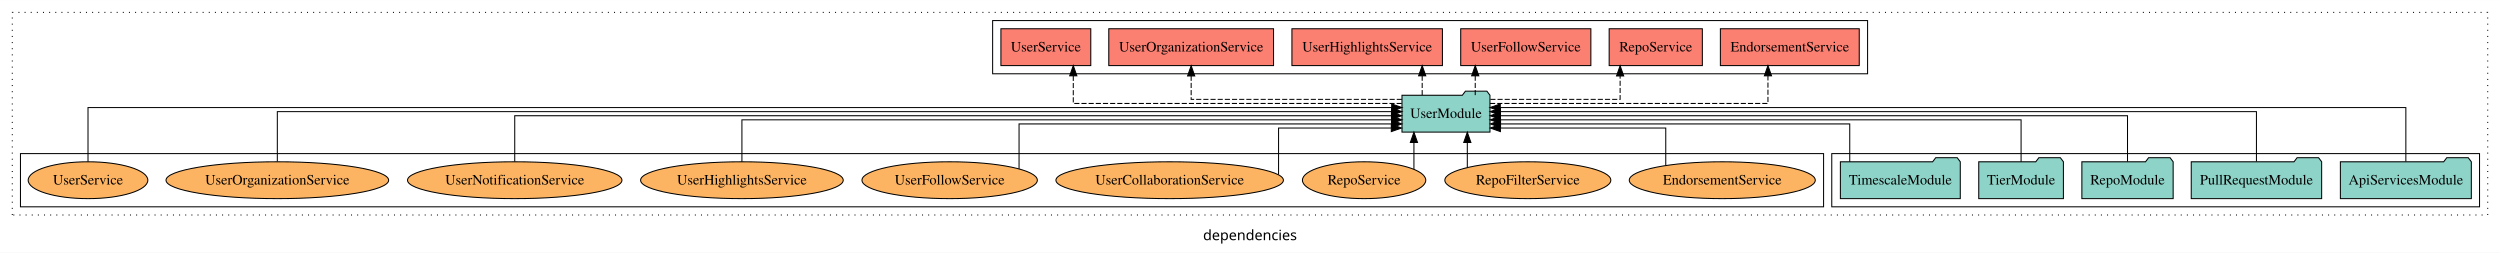
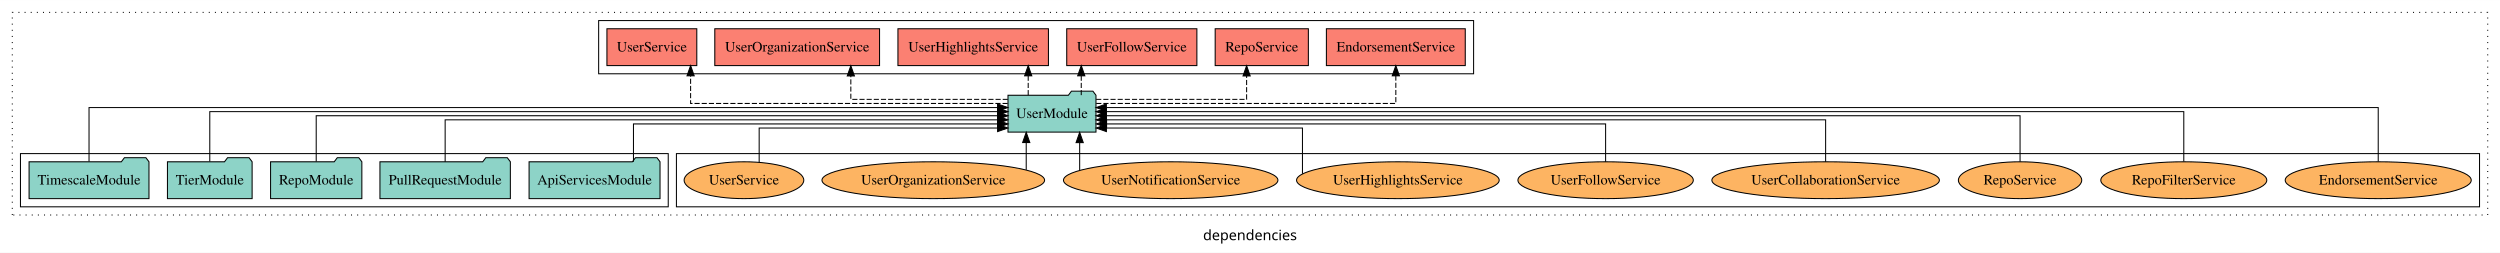
<svg xmlns="http://www.w3.org/2000/svg" width="2443pt" height="247pt" viewBox="0.00 0.00 2443.00 246.80">
  <g id="graph0" class="graph" transform="scale(1 1) rotate(0) translate(4 242.8)">
    <polygon fill="white" stroke="transparent" points="-4,4 -4,-242.8 2439,-242.8 2439,4 -4,4" />
    <text text-anchor="middle" x="1217.5" y="-8.2" font-family="sans-serif" font-size="14.00">dependencies</text>
    <g id="clust1" class="cluster">
      <polygon fill="none" stroke="black" stroke-dasharray="1,5" points="8,-32.8 8,-230.8 2427,-230.8 2427,-32.8 8,-32.8" />
    </g>
    <g id="clust4" class="cluster">
-       <polygon fill="none" stroke="black" points="966,-170.8 966,-222.8 1821,-222.8 1821,-170.8 966,-170.8" />
+       <polygon fill="none" stroke="black" points="581,-170.8 581,-222.8 1436,-222.8 1436,-170.8 581,-170.8" />
+     </g>
+     <g id="clust6" class="cluster">
+       <polygon fill="none" stroke="black" points="657,-40.8 657,-92.8 2419,-92.8 2419,-40.8 657,-40.8" />
    </g>
    <g id="clust3" class="cluster">
-       <polygon fill="none" stroke="black" points="1786,-40.8 1786,-92.8 2419,-92.8 2419,-40.8 1786,-40.8" />
-     </g>
-     <g id="clust6" class="cluster">
-       <polygon fill="none" stroke="black" points="16,-40.8 16,-92.8 1778,-92.8 1778,-40.8 16,-40.8" />
+       <polygon fill="none" stroke="black" points="16,-40.8 16,-92.8 649,-92.8 649,-40.8 16,-40.8" />
    </g>
    <g id="node1" class="node">
-       <polygon fill="#8dd3c7" stroke="black" points="2410.98,-84.8 2407.98,-88.8 2386.98,-88.8 2383.98,-84.8 2283.02,-84.8 2283.02,-48.8 2410.98,-48.8 2410.98,-84.8" />
-       <text text-anchor="middle" x="2347" y="-62.6" font-family="Times,serif" font-size="14.00">ApiServicesModule</text>
+       <polygon fill="#8dd3c7" stroke="black" points="640.98,-84.8 637.98,-88.8 616.98,-88.8 613.98,-84.8 513.02,-84.8 513.02,-48.8 640.98,-48.8 640.98,-84.8" />
+       <text text-anchor="middle" x="577" y="-62.6" font-family="Times,serif" font-size="14.00">ApiServicesModule</text>
    </g>
    <g id="node6" class="node">
-       <polygon fill="#8dd3c7" stroke="black" points="1451.99,-149.8 1448.99,-153.8 1427.99,-153.8 1424.99,-149.8 1366.01,-149.8 1366.01,-113.8 1451.99,-113.8 1451.99,-149.8" />
-       <text text-anchor="middle" x="1409" y="-127.6" font-family="Times,serif" font-size="14.00">UserModule</text>
+       <polygon fill="#8dd3c7" stroke="black" points="1066.99,-149.8 1063.99,-153.8 1042.99,-153.8 1039.99,-149.8 981.01,-149.8 981.01,-113.8 1066.99,-113.8 1066.99,-149.8" />
+       <text text-anchor="middle" x="1024" y="-127.6" font-family="Times,serif" font-size="14.00">UserModule</text>
    </g>
    <g id="edge1" class="edge">
-       <path fill="none" stroke="black" d="M2347,-85.08C2347,-106.12 2347,-137.8 2347,-137.8 2347,-137.8 1462.05,-137.8 1462.05,-137.8" />
-       <polygon fill="black" stroke="black" points="1462.05,-134.3 1452.05,-137.8 1462.05,-141.3 1462.05,-134.3" />
+       <path fill="none" stroke="black" d="M615.02,-84.81C615.02,-100.85 615.02,-121.8 615.02,-121.8 615.02,-121.8 971,-121.8 971,-121.8" />
+       <polygon fill="black" stroke="black" points="971,-125.3 981,-121.8 971,-118.3 971,-125.3" />
    </g>
    <g id="node2" class="node">
-       <polygon fill="#8dd3c7" stroke="black" points="2264.72,-84.8 2261.72,-88.8 2240.72,-88.8 2237.72,-84.8 2137.28,-84.8 2137.28,-48.8 2264.72,-48.8 2264.72,-84.8" />
-       <text text-anchor="middle" x="2201" y="-62.6" font-family="Times,serif" font-size="14.00">PullRequestModule</text>
+       <polygon fill="#8dd3c7" stroke="black" points="494.72,-84.8 491.72,-88.8 470.72,-88.8 467.72,-84.8 367.28,-84.8 367.28,-48.8 494.72,-48.8 494.72,-84.8" />
+       <text text-anchor="middle" x="431" y="-62.6" font-family="Times,serif" font-size="14.00">PullRequestModule</text>
    </g>
    <g id="edge2" class="edge">
-       <path fill="none" stroke="black" d="M2201,-85.11C2201,-104.95 2201,-133.8 2201,-133.8 2201,-133.8 1462.14,-133.8 1462.14,-133.8" />
-       <polygon fill="black" stroke="black" points="1462.14,-130.3 1452.14,-133.8 1462.14,-137.3 1462.14,-130.3" />
+       <path fill="none" stroke="black" d="M431,-84.82C431,-102.17 431,-125.8 431,-125.8 431,-125.8 970.88,-125.8 970.88,-125.8" />
+       <polygon fill="black" stroke="black" points="970.88,-129.3 980.88,-125.8 970.88,-122.3 970.88,-129.3" />
    </g>
    <g id="node3" class="node">
-       <polygon fill="#8dd3c7" stroke="black" points="2119.6,-84.8 2116.6,-88.8 2095.6,-88.8 2092.6,-84.8 2030.4,-84.8 2030.4,-48.8 2119.6,-48.8 2119.6,-84.8" />
-       <text text-anchor="middle" x="2075" y="-62.6" font-family="Times,serif" font-size="14.00">RepoModule</text>
+       <polygon fill="#8dd3c7" stroke="black" points="349.6,-84.8 346.6,-88.8 325.6,-88.8 322.6,-84.8 260.4,-84.8 260.4,-48.8 349.6,-48.8 349.6,-84.8" />
+       <text text-anchor="middle" x="305" y="-62.6" font-family="Times,serif" font-size="14.00">RepoModule</text>
    </g>
    <g id="edge3" class="edge">
-       <path fill="none" stroke="black" d="M2075,-85.02C2075,-103.63 2075,-129.8 2075,-129.8 2075,-129.8 1462.18,-129.8 1462.18,-129.8" />
-       <polygon fill="black" stroke="black" points="1462.18,-126.3 1452.18,-129.8 1462.18,-133.3 1462.18,-126.3" />
+       <path fill="none" stroke="black" d="M305,-85.02C305,-103.63 305,-129.8 305,-129.8 305,-129.8 970.91,-129.8 970.91,-129.8" />
+       <polygon fill="black" stroke="black" points="970.91,-133.3 980.91,-129.8 970.91,-126.3 970.91,-133.3" />
    </g>
    <g id="node4" class="node">
-       <polygon fill="#8dd3c7" stroke="black" points="2012.37,-84.8 2009.37,-88.8 1988.37,-88.8 1985.37,-84.8 1929.63,-84.8 1929.63,-48.8 2012.37,-48.8 2012.37,-84.8" />
-       <text text-anchor="middle" x="1971" y="-62.6" font-family="Times,serif" font-size="14.00">TierModule</text>
+       <polygon fill="#8dd3c7" stroke="black" points="242.37,-84.8 239.37,-88.8 218.37,-88.8 215.37,-84.8 159.63,-84.8 159.63,-48.8 242.37,-48.8 242.37,-84.8" />
+       <text text-anchor="middle" x="201" y="-62.6" font-family="Times,serif" font-size="14.00">TierModule</text>
    </g>
    <g id="edge4" class="edge">
-       <path fill="none" stroke="black" d="M1971,-84.82C1971,-102.17 1971,-125.8 1971,-125.8 1971,-125.8 1462.17,-125.8 1462.17,-125.8" />
-       <polygon fill="black" stroke="black" points="1462.17,-122.3 1452.17,-125.8 1462.17,-129.3 1462.17,-122.3" />
+       <path fill="none" stroke="black" d="M201,-85.11C201,-104.95 201,-133.8 201,-133.8 201,-133.8 970.91,-133.8 970.91,-133.8" />
+       <polygon fill="black" stroke="black" points="970.91,-137.3 980.91,-133.8 970.91,-130.3 970.91,-137.3" />
    </g>
    <g id="node5" class="node">
-       <polygon fill="#8dd3c7" stroke="black" points="1911.58,-84.8 1908.58,-88.8 1887.58,-88.8 1884.58,-84.8 1794.42,-84.8 1794.42,-48.8 1911.58,-48.8 1911.58,-84.8" />
-       <text text-anchor="middle" x="1853" y="-62.6" font-family="Times,serif" font-size="14.00">TimescaleModule</text>
+       <polygon fill="#8dd3c7" stroke="black" points="141.58,-84.8 138.58,-88.8 117.58,-88.8 114.58,-84.8 24.42,-84.8 24.42,-48.8 141.58,-48.8 141.58,-84.8" />
+       <text text-anchor="middle" x="83" y="-62.6" font-family="Times,serif" font-size="14.00">TimescaleModule</text>
    </g>
    <g id="edge5" class="edge">
-       <path fill="none" stroke="black" d="M1803.57,-84.81C1803.57,-100.85 1803.57,-121.8 1803.57,-121.8 1803.57,-121.8 1462.35,-121.8 1462.35,-121.8" />
-       <polygon fill="black" stroke="black" points="1462.35,-118.3 1452.35,-121.8 1462.35,-125.3 1462.35,-118.3" />
+       <path fill="none" stroke="black" d="M83,-85.08C83,-106.12 83,-137.8 83,-137.8 83,-137.8 970.81,-137.8 970.81,-137.8" />
+       <polygon fill="black" stroke="black" points="970.81,-141.3 980.81,-137.8 970.81,-134.3 970.81,-141.3" />
    </g>
    <g id="node7" class="node">
-       <polygon fill="#fb8072" stroke="black" points="1812.85,-214.8 1677.15,-214.8 1677.15,-178.8 1812.85,-178.8 1812.85,-214.8" />
-       <text text-anchor="middle" x="1745" y="-192.6" font-family="Times,serif" font-size="14.00">EndorsementService </text>
+       <polygon fill="#fb8072" stroke="black" points="1427.85,-214.8 1292.15,-214.8 1292.15,-178.8 1427.85,-178.8 1427.85,-214.8" />
+       <text text-anchor="middle" x="1360" y="-192.6" font-family="Times,serif" font-size="14.00">EndorsementService </text>
    </g>
    <g id="edge6" class="edge">
-       <path fill="none" stroke="black" stroke-dasharray="5,2" d="M1452.09,-141.8C1538.26,-141.8 1723.64,-141.8 1723.64,-141.8 1723.64,-141.8 1723.64,-168.79 1723.64,-168.79" />
-       <polygon fill="black" stroke="black" points="1720.14,-168.79 1723.64,-178.79 1727.14,-168.79 1720.14,-168.79" />
+       <path fill="none" stroke="black" stroke-dasharray="5,2" d="M1067.24,-141.8C1157.99,-141.8 1360,-141.8 1360,-141.8 1360,-141.8 1360,-168.79 1360,-168.79" />
+       <polygon fill="black" stroke="black" points="1356.5,-168.79 1360,-178.79 1363.5,-168.79 1356.5,-168.79" />
    </g>
    <g id="node8" class="node">
-       <polygon fill="#fb8072" stroke="black" points="1659.53,-214.8 1568.47,-214.8 1568.47,-178.8 1659.53,-178.8 1659.53,-214.8" />
-       <text text-anchor="middle" x="1614" y="-192.6" font-family="Times,serif" font-size="14.00">RepoService </text>
+       <polygon fill="#fb8072" stroke="black" points="1274.53,-214.8 1183.47,-214.8 1183.47,-178.8 1274.53,-178.8 1274.53,-214.8" />
+       <text text-anchor="middle" x="1229" y="-192.6" font-family="Times,serif" font-size="14.00">RepoService </text>
    </g>
    <g id="edge7" class="edge">
-       <path fill="none" stroke="black" stroke-dasharray="5,2" d="M1452.38,-145.8C1502.8,-145.8 1579.18,-145.8 1579.18,-145.8 1579.18,-145.8 1579.18,-168.68 1579.18,-168.68" />
-       <polygon fill="black" stroke="black" points="1575.68,-168.68 1579.18,-178.68 1582.68,-168.68 1575.68,-168.68" />
+       <path fill="none" stroke="black" stroke-dasharray="5,2" d="M1067.16,-145.8C1123.27,-145.8 1214.19,-145.8 1214.19,-145.8 1214.19,-145.8 1214.19,-168.68 1214.19,-168.68" />
+       <polygon fill="black" stroke="black" points="1210.69,-168.68 1214.19,-178.68 1217.69,-168.68 1210.69,-168.68" />
    </g>
    <g id="node9" class="node">
-       <polygon fill="#fb8072" stroke="black" points="1550.59,-214.8 1423.41,-214.8 1423.41,-178.8 1550.59,-178.8 1550.59,-214.8" />
-       <text text-anchor="middle" x="1487" y="-192.6" font-family="Times,serif" font-size="14.00">UserFollowService </text>
+       <polygon fill="#fb8072" stroke="black" points="1165.59,-214.8 1038.41,-214.8 1038.41,-178.8 1165.59,-178.8 1165.59,-214.8" />
+       <text text-anchor="middle" x="1102" y="-192.6" font-family="Times,serif" font-size="14.00">UserFollowService </text>
    </g>
    <g id="edge8" class="edge">
-       <path fill="none" stroke="black" stroke-dasharray="5,2" d="M1437.6,-149.91C1437.6,-149.91 1437.6,-168.79 1437.6,-168.79" />
-       <polygon fill="black" stroke="black" points="1434.1,-168.79 1437.6,-178.79 1441.1,-168.79 1434.1,-168.79" />
+       <path fill="none" stroke="black" stroke-dasharray="5,2" d="M1052.6,-149.91C1052.6,-149.91 1052.6,-168.79 1052.6,-168.79" />
+       <polygon fill="black" stroke="black" points="1049.1,-168.79 1052.6,-178.79 1056.1,-168.79 1049.1,-168.79" />
    </g>
    <g id="node10" class="node">
-       <polygon fill="#fb8072" stroke="black" points="1405.53,-214.8 1258.47,-214.8 1258.47,-178.8 1405.53,-178.8 1405.53,-214.8" />
-       <text text-anchor="middle" x="1332" y="-192.6" font-family="Times,serif" font-size="14.00">UserHighlightsService </text>
+       <polygon fill="#fb8072" stroke="black" points="1020.53,-214.8 873.47,-214.8 873.47,-178.8 1020.53,-178.8 1020.53,-214.8" />
+       <text text-anchor="middle" x="947" y="-192.6" font-family="Times,serif" font-size="14.00">UserHighlightsService </text>
    </g>
    <g id="edge9" class="edge">
-       <path fill="none" stroke="black" stroke-dasharray="5,2" d="M1385.76,-149.91C1385.76,-149.91 1385.76,-168.79 1385.76,-168.79" />
-       <polygon fill="black" stroke="black" points="1382.26,-168.79 1385.76,-178.79 1389.26,-168.79 1382.26,-168.79" />
+       <path fill="none" stroke="black" stroke-dasharray="5,2" d="M1000.76,-149.91C1000.76,-149.91 1000.76,-168.79 1000.76,-168.79" />
+       <polygon fill="black" stroke="black" points="997.26,-168.79 1000.76,-178.79 1004.26,-168.79 997.26,-168.79" />
    </g>
    <g id="node11" class="node">
-       <polygon fill="#fb8072" stroke="black" points="1240.5,-214.8 1079.5,-214.8 1079.5,-178.8 1240.5,-178.8 1240.5,-214.8" />
-       <text text-anchor="middle" x="1160" y="-192.6" font-family="Times,serif" font-size="14.00">UserOrganizationService </text>
+       <polygon fill="#fb8072" stroke="black" points="855.5,-214.8 694.5,-214.8 694.5,-178.8 855.5,-178.8 855.5,-214.8" />
+       <text text-anchor="middle" x="775" y="-192.6" font-family="Times,serif" font-size="14.00">UserOrganizationService </text>
    </g>
    <g id="edge10" class="edge">
-       <path fill="none" stroke="black" stroke-dasharray="5,2" d="M1365.91,-145.8C1294.64,-145.8 1160,-145.8 1160,-145.8 1160,-145.8 1160,-168.68 1160,-168.68" />
-       <polygon fill="black" stroke="black" points="1156.5,-168.68 1160,-178.68 1163.5,-168.68 1156.5,-168.68" />
+       <path fill="none" stroke="black" stroke-dasharray="5,2" d="M980.86,-145.8C923,-145.8 827.43,-145.8 827.43,-145.8 827.43,-145.8 827.43,-168.68 827.43,-168.68" />
+       <polygon fill="black" stroke="black" points="823.93,-168.68 827.43,-178.68 830.93,-168.68 823.93,-168.68" />
    </g>
    <g id="node12" class="node">
-       <polygon fill="#fb8072" stroke="black" points="1061.91,-214.8 974.09,-214.8 974.09,-178.8 1061.91,-178.8 1061.91,-214.8" />
-       <text text-anchor="middle" x="1018" y="-192.6" font-family="Times,serif" font-size="14.00">UserService </text>
+       <polygon fill="#fb8072" stroke="black" points="676.91,-214.8 589.09,-214.8 589.09,-178.8 676.91,-178.8 676.91,-214.8" />
+       <text text-anchor="middle" x="633" y="-192.6" font-family="Times,serif" font-size="14.00">UserService </text>
    </g>
    <g id="edge11" class="edge">
-       <path fill="none" stroke="black" stroke-dasharray="5,2" d="M1365.79,-141.8C1269.32,-141.8 1044.81,-141.8 1044.81,-141.8 1044.81,-141.8 1044.81,-168.79 1044.81,-168.79" />
-       <polygon fill="black" stroke="black" points="1041.31,-168.79 1044.81,-178.79 1048.31,-168.79 1041.31,-168.79" />
+       <path fill="none" stroke="black" stroke-dasharray="5,2" d="M980.7,-141.8C886.4,-141.8 670.86,-141.8 670.86,-141.8 670.86,-141.8 670.86,-168.79 670.86,-168.79" />
+       <polygon fill="black" stroke="black" points="667.36,-168.79 670.86,-178.79 674.36,-168.79 667.36,-168.79" />
    </g>
    <g id="node13" class="node">
-       <ellipse fill="#fdb462" stroke="black" cx="1679" cy="-66.8" rx="90.89" ry="18" />
-       <text text-anchor="middle" x="1679" y="-62.6" font-family="Times,serif" font-size="14.00">EndorsementService</text>
+       <ellipse fill="#fdb462" stroke="black" cx="2320" cy="-66.8" rx="90.89" ry="18" />
+       <text text-anchor="middle" x="2320" y="-62.6" font-family="Times,serif" font-size="14.00">EndorsementService</text>
    </g>
    <g id="edge12" class="edge">
-       <path fill="none" stroke="black" d="M1623.78,-81.28C1623.78,-96.36 1623.78,-117.8 1623.78,-117.8 1623.78,-117.8 1462.21,-117.8 1462.21,-117.8" />
-       <polygon fill="black" stroke="black" points="1462.21,-114.3 1452.21,-117.8 1462.21,-121.3 1462.21,-114.3" />
+       <path fill="none" stroke="black" d="M2320,-85.08C2320,-106.12 2320,-137.8 2320,-137.8 2320,-137.8 1077.12,-137.8 1077.12,-137.8" />
+       <polygon fill="black" stroke="black" points="1077.12,-134.3 1067.12,-137.8 1077.12,-141.3 1077.12,-134.3" />
    </g>
    <g id="node14" class="node">
-       <ellipse fill="#fdb462" stroke="black" cx="1489" cy="-66.8" rx="81.1" ry="18" />
-       <text text-anchor="middle" x="1489" y="-62.6" font-family="Times,serif" font-size="14.00">RepoFilterService</text>
+       <ellipse fill="#fdb462" stroke="black" cx="2130" cy="-66.8" rx="81.1" ry="18" />
+       <text text-anchor="middle" x="2130" y="-62.6" font-family="Times,serif" font-size="14.00">RepoFilterService</text>
    </g>
    <g id="edge13" class="edge">
-       <path fill="none" stroke="black" d="M1429.85,-79.33C1429.85,-79.33 1429.85,-103.65 1429.85,-103.65" />
-       <polygon fill="black" stroke="black" points="1426.35,-103.65 1429.85,-113.65 1433.35,-103.65 1426.35,-103.65" />
+       <path fill="none" stroke="black" d="M2130,-85.11C2130,-104.95 2130,-133.8 2130,-133.8 2130,-133.8 1077.02,-133.8 1077.02,-133.8" />
+       <polygon fill="black" stroke="black" points="1077.02,-130.3 1067.02,-133.8 1077.02,-137.3 1077.02,-130.3" />
    </g>
    <g id="node15" class="node">
-       <ellipse fill="#fdb462" stroke="black" cx="1329" cy="-66.8" rx="60.26" ry="18" />
-       <text text-anchor="middle" x="1329" y="-62.6" font-family="Times,serif" font-size="14.00">RepoService</text>
+       <ellipse fill="#fdb462" stroke="black" cx="1970" cy="-66.8" rx="60.26" ry="18" />
+       <text text-anchor="middle" x="1970" y="-62.6" font-family="Times,serif" font-size="14.00">RepoService</text>
    </g>
    <g id="edge14" class="edge">
-       <path fill="none" stroke="black" d="M1377.69,-77.53C1377.69,-77.53 1377.69,-103.67 1377.69,-103.67" />
-       <polygon fill="black" stroke="black" points="1374.19,-103.67 1377.69,-113.67 1381.19,-103.67 1374.19,-103.67" />
+       <path fill="none" stroke="black" d="M1970,-85.02C1970,-103.63 1970,-129.8 1970,-129.8 1970,-129.8 1077.11,-129.8 1077.11,-129.8" />
+       <polygon fill="black" stroke="black" points="1077.11,-126.3 1067.11,-129.8 1077.11,-133.3 1077.11,-126.3" />
    </g>
    <g id="node16" class="node">
-       <ellipse fill="#fdb462" stroke="black" cx="1139" cy="-66.8" rx="111.16" ry="18" />
-       <text text-anchor="middle" x="1139" y="-62.6" font-family="Times,serif" font-size="14.00">UserCollaborationService</text>
+       <ellipse fill="#fdb462" stroke="black" cx="1780" cy="-66.8" rx="111.16" ry="18" />
+       <text text-anchor="middle" x="1780" y="-62.6" font-family="Times,serif" font-size="14.00">UserCollaborationService</text>
    </g>
    <g id="edge15" class="edge">
-       <path fill="none" stroke="black" d="M1245.41,-72.26C1245.41,-85.41 1245.41,-117.8 1245.41,-117.8 1245.41,-117.8 1355.59,-117.8 1355.59,-117.8" />
-       <polygon fill="black" stroke="black" points="1355.59,-121.3 1365.59,-117.8 1355.59,-114.3 1355.59,-121.3" />
+       <path fill="none" stroke="black" d="M1780,-84.82C1780,-102.17 1780,-125.8 1780,-125.8 1780,-125.8 1077.09,-125.8 1077.09,-125.8" />
+       <polygon fill="black" stroke="black" points="1077.09,-122.3 1067.09,-125.8 1077.09,-129.3 1077.09,-122.3" />
    </g>
    <g id="node17" class="node">
-       <ellipse fill="#fdb462" stroke="black" cx="924" cy="-66.8" rx="85.69" ry="18" />
-       <text text-anchor="middle" x="924" y="-62.6" font-family="Times,serif" font-size="14.00">UserFollowService</text>
+       <ellipse fill="#fdb462" stroke="black" cx="1565" cy="-66.8" rx="85.69" ry="18" />
+       <text text-anchor="middle" x="1565" y="-62.6" font-family="Times,serif" font-size="14.00">UserFollowService</text>
    </g>
    <g id="edge16" class="edge">
-       <path fill="none" stroke="black" d="M991.82,-77.93C991.82,-94 991.82,-121.8 991.82,-121.8 991.82,-121.8 1355.93,-121.8 1355.93,-121.8" />
-       <polygon fill="black" stroke="black" points="1355.93,-125.3 1365.93,-121.8 1355.93,-118.3 1355.93,-125.3" />
+       <path fill="none" stroke="black" d="M1565,-84.81C1565,-100.85 1565,-121.8 1565,-121.8 1565,-121.8 1077.36,-121.8 1077.36,-121.8" />
+       <polygon fill="black" stroke="black" points="1077.36,-118.3 1067.36,-121.8 1077.36,-125.3 1077.36,-118.3" />
    </g>
    <g id="node18" class="node">
-       <ellipse fill="#fdb462" stroke="black" cx="721" cy="-66.8" rx="99.01" ry="18" />
-       <text text-anchor="middle" x="721" y="-62.6" font-family="Times,serif" font-size="14.00">UserHighlightsService</text>
+       <ellipse fill="#fdb462" stroke="black" cx="1362" cy="-66.8" rx="99.01" ry="18" />
+       <text text-anchor="middle" x="1362" y="-62.6" font-family="Times,serif" font-size="14.00">UserHighlightsService</text>
    </g>
    <g id="edge17" class="edge">
-       <path fill="none" stroke="black" d="M721,-84.82C721,-102.17 721,-125.8 721,-125.8 721,-125.8 1355.96,-125.8 1355.96,-125.8" />
-       <polygon fill="black" stroke="black" points="1355.96,-129.3 1365.96,-125.8 1355.96,-122.3 1355.96,-129.3" />
+       <path fill="none" stroke="black" d="M1268.76,-73.05C1268.76,-86.67 1268.76,-117.8 1268.76,-117.8 1268.76,-117.8 1077.19,-117.8 1077.19,-117.8" />
+       <polygon fill="black" stroke="black" points="1077.19,-114.3 1067.19,-117.8 1077.19,-121.3 1077.19,-114.3" />
    </g>
    <g id="node19" class="node">
-       <ellipse fill="#fdb462" stroke="black" cx="499" cy="-66.8" rx="104.78" ry="18" />
-       <text text-anchor="middle" x="499" y="-62.6" font-family="Times,serif" font-size="14.00">UserNotificationService</text>
+       <ellipse fill="#fdb462" stroke="black" cx="1140" cy="-66.8" rx="104.78" ry="18" />
+       <text text-anchor="middle" x="1140" y="-62.6" font-family="Times,serif" font-size="14.00">UserNotificationService</text>
    </g>
    <g id="edge18" class="edge">
-       <path fill="none" stroke="black" d="M499,-85.02C499,-103.63 499,-129.8 499,-129.8 499,-129.8 1355.72,-129.8 1355.72,-129.8" />
-       <polygon fill="black" stroke="black" points="1355.72,-133.3 1365.72,-129.8 1355.72,-126.3 1355.72,-133.3" />
+       <path fill="none" stroke="black" d="M1051.05,-76.39C1051.05,-76.39 1051.05,-103.55 1051.05,-103.55" />
+       <polygon fill="black" stroke="black" points="1047.55,-103.55 1051.05,-113.55 1054.55,-103.55 1047.55,-103.55" />
    </g>
    <g id="node20" class="node">
-       <ellipse fill="#fdb462" stroke="black" cx="267" cy="-66.8" rx="108.78" ry="18" />
-       <text text-anchor="middle" x="267" y="-62.6" font-family="Times,serif" font-size="14.00">UserOrganizationService</text>
+       <ellipse fill="#fdb462" stroke="black" cx="908" cy="-66.8" rx="108.78" ry="18" />
+       <text text-anchor="middle" x="908" y="-62.6" font-family="Times,serif" font-size="14.00">UserOrganizationService</text>
    </g>
    <g id="edge19" class="edge">
-       <path fill="none" stroke="black" d="M267,-85.11C267,-104.95 267,-133.8 267,-133.8 267,-133.8 1355.97,-133.8 1355.97,-133.8" />
-       <polygon fill="black" stroke="black" points="1355.97,-137.3 1365.97,-133.8 1355.97,-130.3 1355.97,-137.3" />
+       <path fill="none" stroke="black" d="M998.82,-76.96C998.82,-76.96 998.82,-103.61 998.82,-103.61" />
+       <polygon fill="black" stroke="black" points="995.32,-103.61 998.82,-113.61 1002.32,-103.61 995.32,-103.61" />
    </g>
    <g id="node21" class="node">
-       <ellipse fill="#fdb462" stroke="black" cx="82" cy="-66.8" rx="58.46" ry="18" />
-       <text text-anchor="middle" x="82" y="-62.6" font-family="Times,serif" font-size="14.00">UserService</text>
+       <ellipse fill="#fdb462" stroke="black" cx="723" cy="-66.8" rx="58.46" ry="18" />
+       <text text-anchor="middle" x="723" y="-62.6" font-family="Times,serif" font-size="14.00">UserService</text>
    </g>
    <g id="edge20" class="edge">
-       <path fill="none" stroke="black" d="M82,-85.08C82,-106.12 82,-137.8 82,-137.8 82,-137.8 1355.98,-137.8 1355.98,-137.8" />
-       <polygon fill="black" stroke="black" points="1355.98,-141.3 1365.98,-137.8 1355.98,-134.3 1355.98,-141.3" />
+       <path fill="none" stroke="black" d="M737.86,-84.35C737.86,-99.1 737.86,-117.8 737.86,-117.8 737.86,-117.8 970.85,-117.8 970.85,-117.8" />
+       <polygon fill="black" stroke="black" points="970.85,-121.3 980.85,-117.8 970.85,-114.3 970.85,-121.3" />
    </g>
  </g>
</svg>
